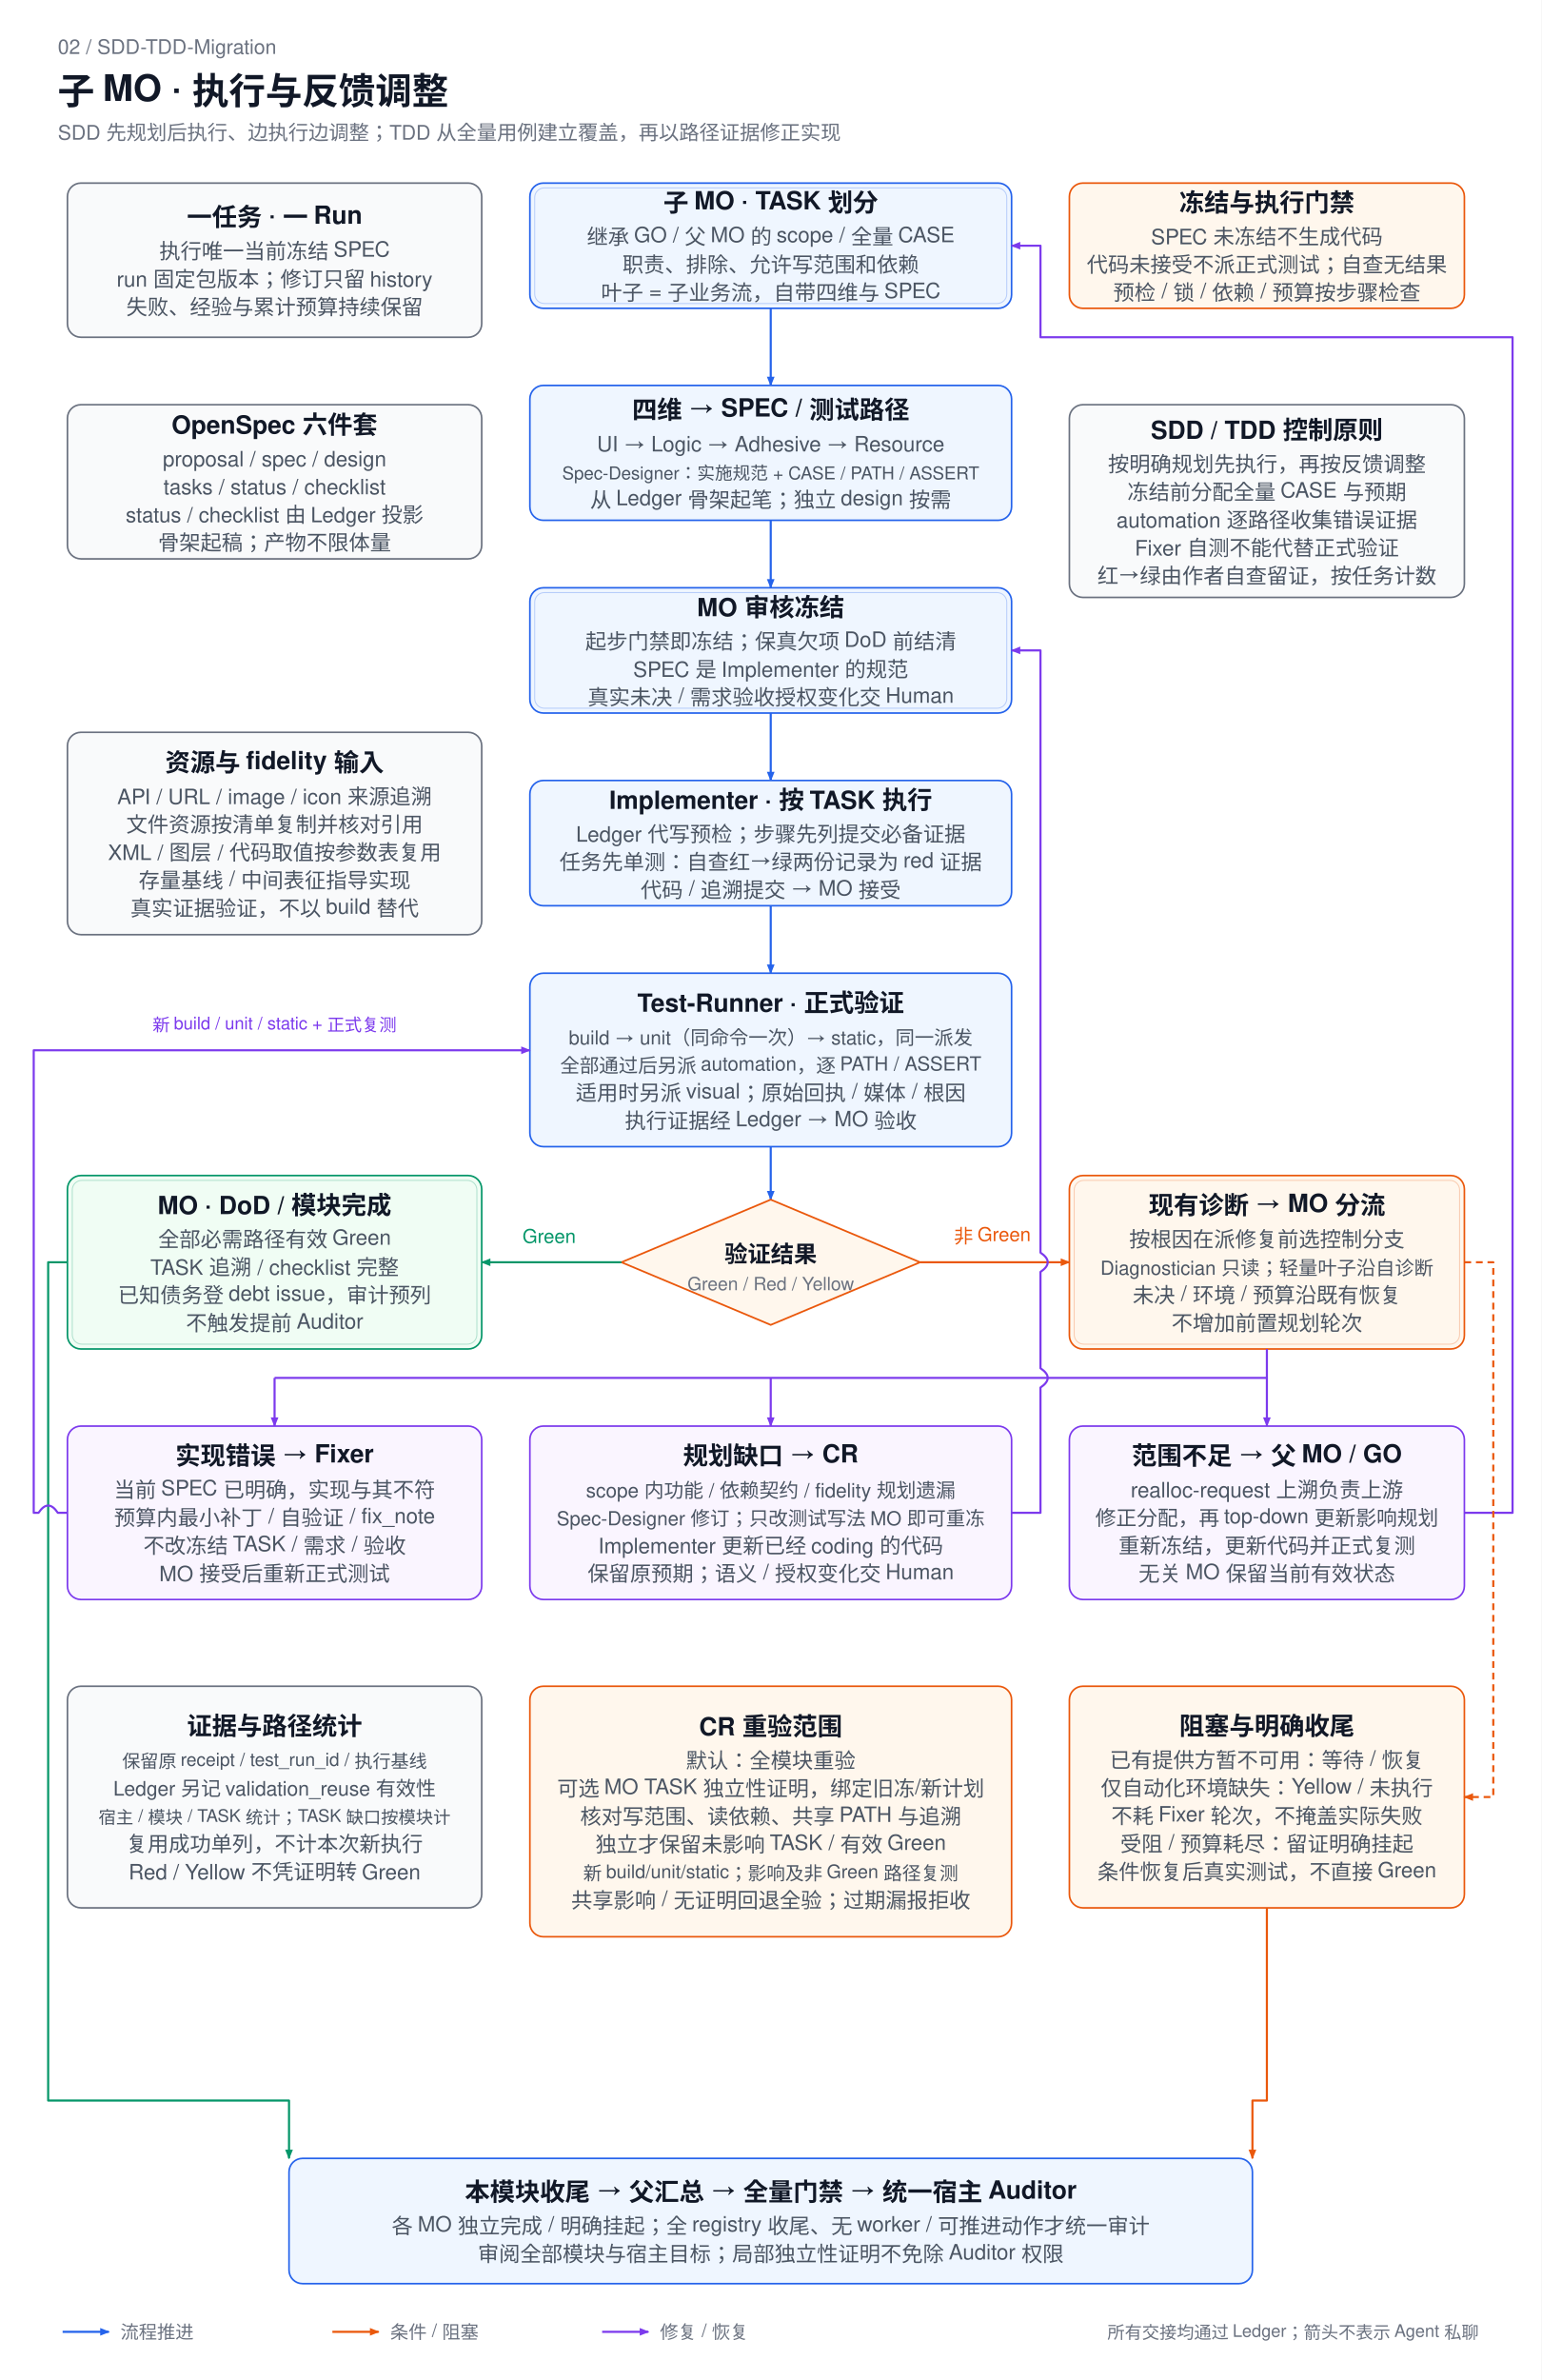
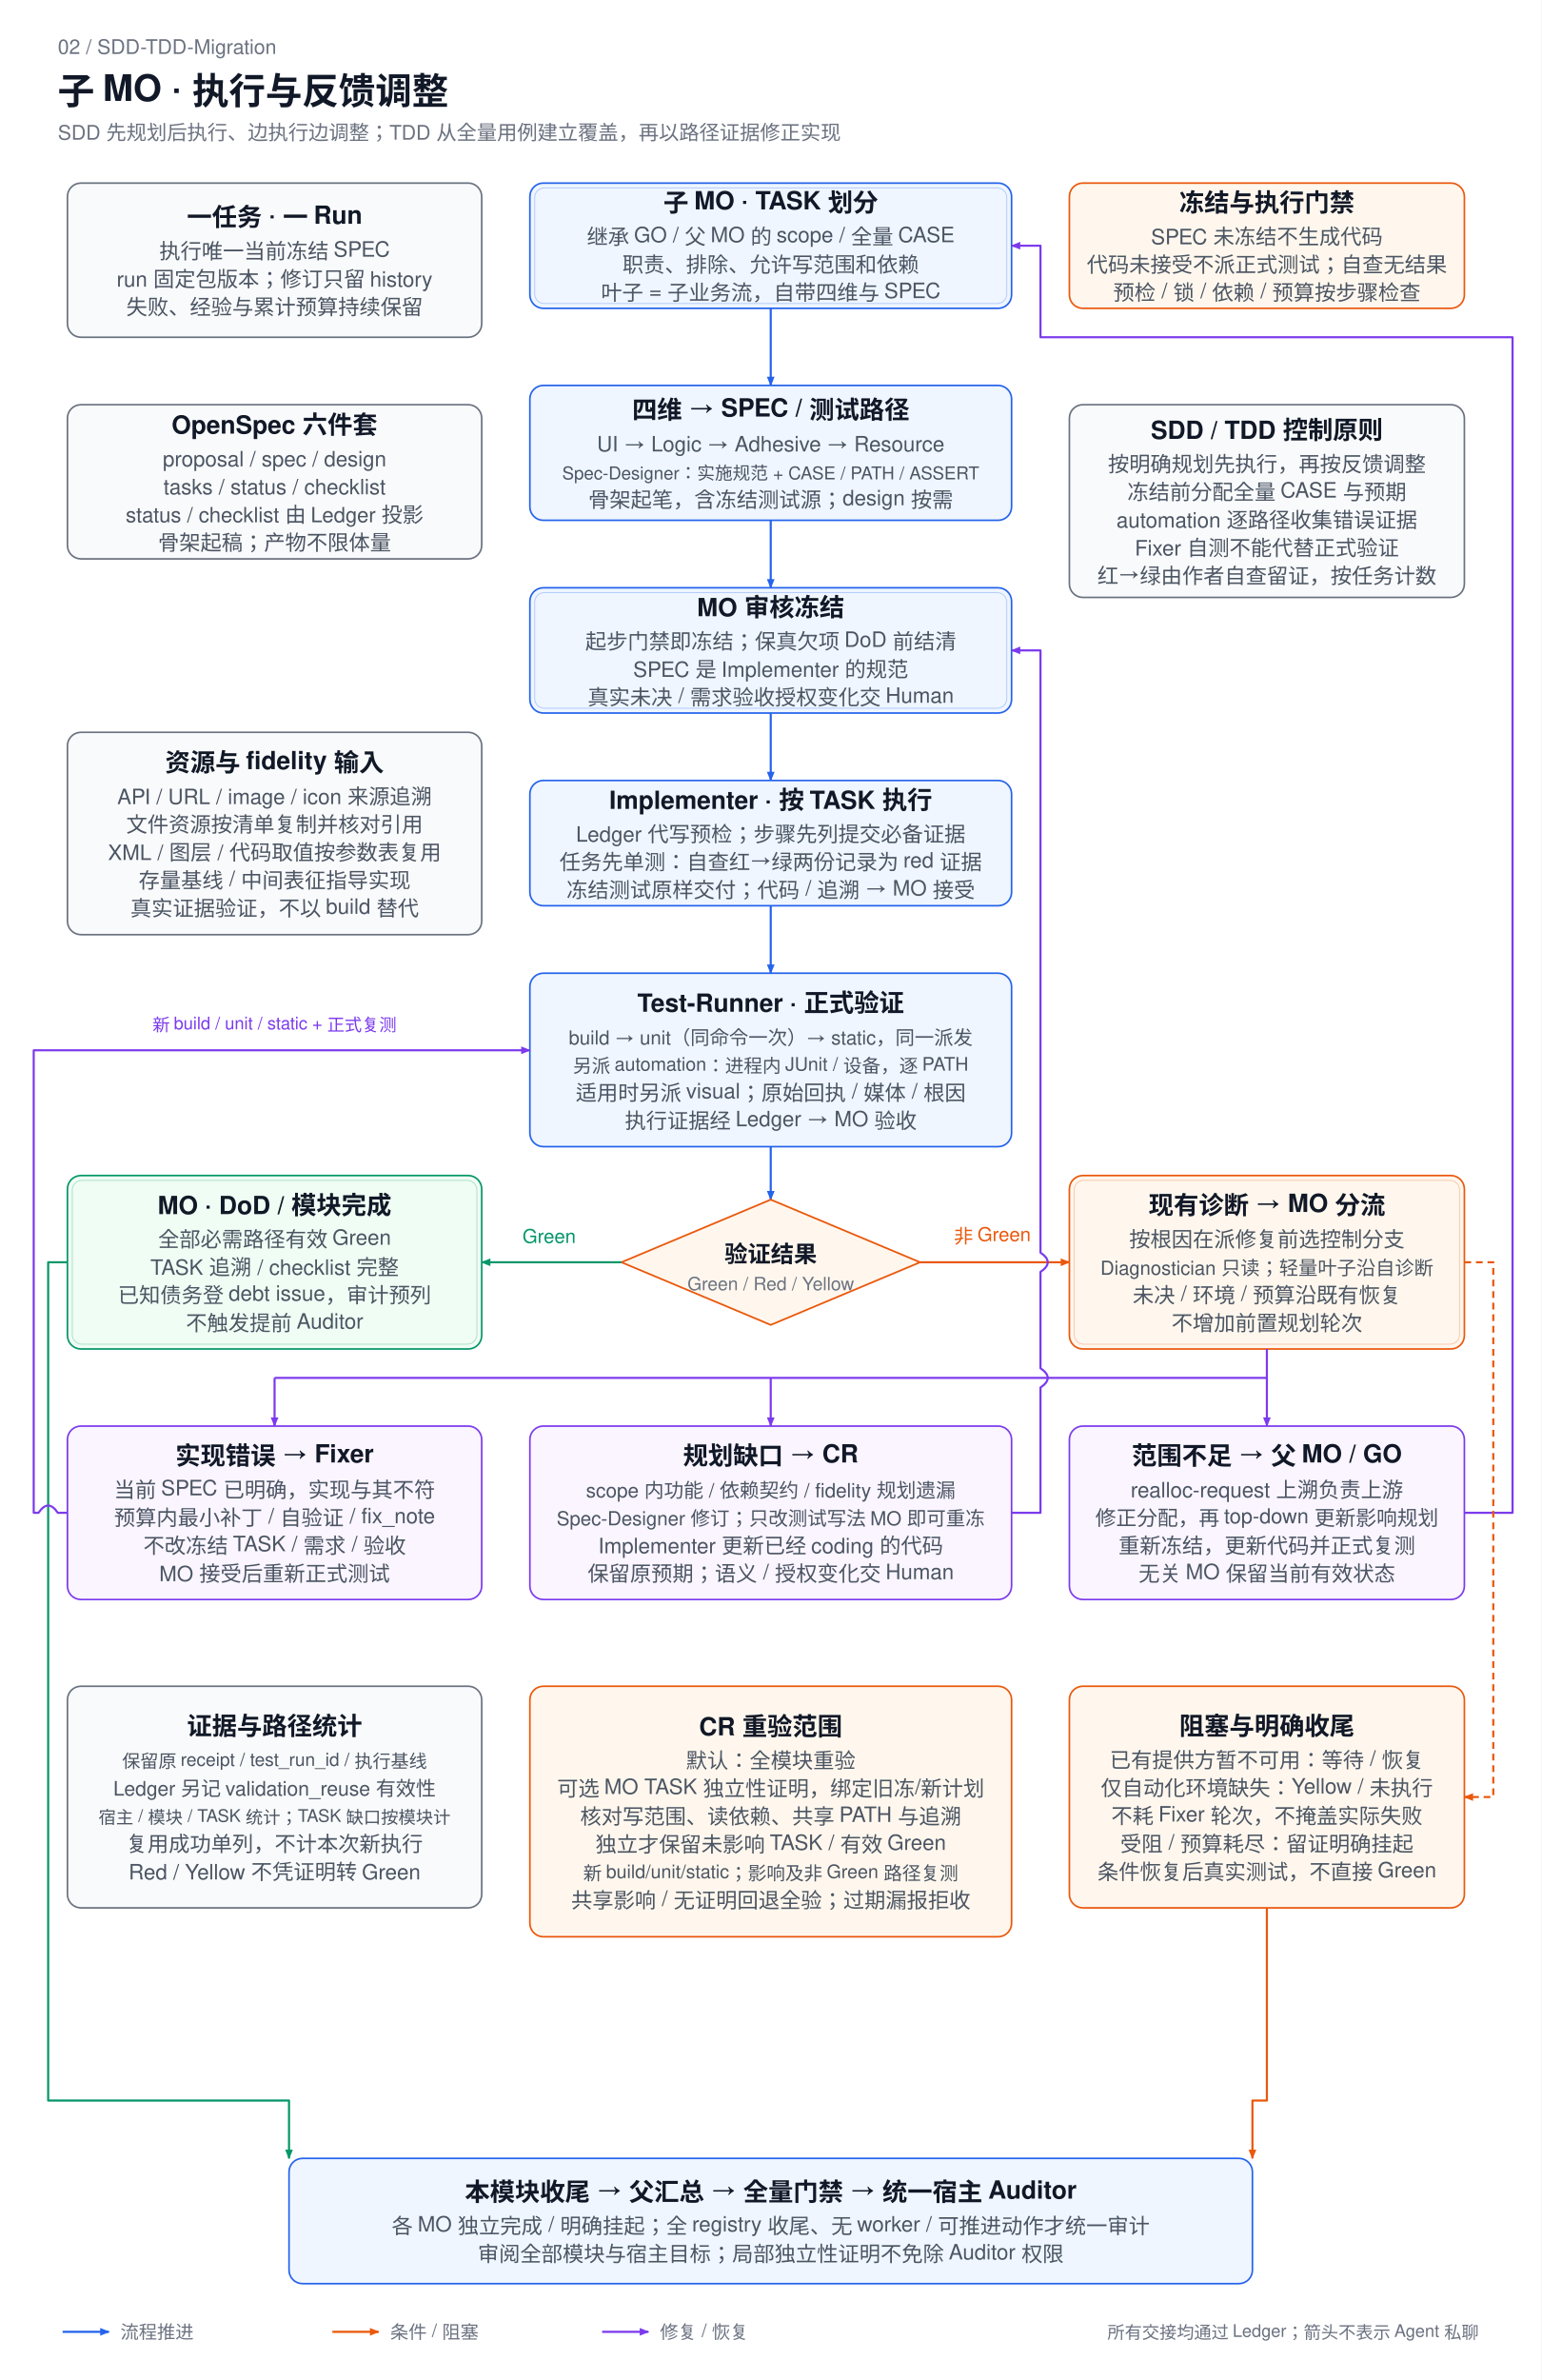
<svg xmlns="http://www.w3.org/2000/svg" width="1600" height="2470" viewBox="0 0 1600 2470" role="img" aria-labelledby="title desc">
  <style>text {font-family: "Helvetica Neue", Helvetica, Arial, "PingFang SC", "Microsoft YaHei", sans-serif;}</style>
  <defs>
    <marker id="arrow-blue" markerWidth="10" markerHeight="8" refX="9" refY="4" orient="auto" markerUnits="userSpaceOnUse">
      <path d="M0,0 L10,4 L0,8 Z" fill="#2563eb" />
    </marker>
    <marker id="arrow-orange" markerWidth="10" markerHeight="8" refX="9" refY="4" orient="auto" markerUnits="userSpaceOnUse">
      <path d="M0,0 L10,4 L0,8 Z" fill="#ea580c" />
    </marker>
    <marker id="arrow-green" markerWidth="10" markerHeight="8" refX="9" refY="4" orient="auto" markerUnits="userSpaceOnUse">
      <path d="M0,0 L10,4 L0,8 Z" fill="#059669" />
    </marker>
    <marker id="arrow-purple" markerWidth="10" markerHeight="8" refX="9" refY="4" orient="auto" markerUnits="userSpaceOnUse">
      <path d="M0,0 L10,4 L0,8 Z" fill="#7c3aed" />
    </marker>
    <marker id="arrow-gray" markerWidth="10" markerHeight="8" refX="9" refY="4" orient="auto" markerUnits="userSpaceOnUse">
      <path d="M0,0 L10,4 L0,8 Z" fill="#6b7280" />
    </marker>
  </defs>
  <rect width="1600" height="2470" fill="white" />
  <text x="60" y="56" font-size="21.00" fill="#6b7280" text-anchor="start" font-weight="400">02  /  SDD-TDD-Migration</text>
  <text x="60" y="108" font-size="38.00" fill="#111827" text-anchor="start" font-weight="700">子 MO · 执行与反馈调整</text>
  <text x="60" y="145" font-size="21.00" fill="#6b7280" text-anchor="start" font-weight="400">SDD 先规划后执行、边执行边调整；TDD 从全量用例建立覆盖，再以路径证据修正实现</text>
  <rect x="550" y="190" width="500" height="130" rx="14" fill="#eff6ff" stroke="#2563eb" stroke-width="1.7" />
  <rect x="555" y="195" width="490" height="120" rx="10" fill="none" stroke="#2563eb" stroke-opacity="0.28" />
  <text x="800.0" y="219.5" font-size="26.00" fill="#111827" text-anchor="middle" font-weight="650">子 MO · TASK 划分</text>
  <text x="800.0" y="253.5" font-size="22.00" fill="#4b5563" text-anchor="middle" font-weight="400">继承 GO / 父 MO 的 scope / 全量 CASE</text>
  <text x="800.0" y="282.5" font-size="22.00" fill="#4b5563" text-anchor="middle" font-weight="400">职责、排除、允许写范围和依赖</text>
  <text x="800.0" y="311.5" font-size="22.00" fill="#4b5563" text-anchor="middle" font-weight="400">叶子 = 子业务流，自带四维与 SPEC</text>
  <path d="M800,320 L800,400" fill="none" stroke="#2563eb" stroke-width="2.2" stroke-linejoin="round" marker-end="url(#arrow-blue)" />
  <rect x="550" y="400" width="500" height="140" rx="14" fill="#eff6ff" stroke="#2563eb" stroke-width="1.7" />
  <text x="800.0" y="434.5" font-size="26.00" fill="#111827" text-anchor="middle" font-weight="650">四维 → SPEC / 测试路径</text>
  <text x="800.0" y="468.5" font-size="22.00" fill="#4b5563" text-anchor="middle" font-weight="400">UI → Logic → Adhesive → Resource</text>
  <text x="800.0" y="497.5" font-size="18.42" fill="#4b5563" text-anchor="middle" font-weight="400">Spec-Designer：实施规范 + CASE / PATH / ASSERT</text>
-   <text x="800.0" y="526.5" font-size="22.00" fill="#4b5563" text-anchor="middle" font-weight="400">从 Ledger 骨架起笔；独立 design 按需</text>
+   <text x="800.0" y="526.5" font-size="22.00" fill="#4b5563" text-anchor="middle" font-weight="400">骨架起笔，含冻结测试源；design 按需</text>
  <path d="M800,540 L800,610" fill="none" stroke="#2563eb" stroke-width="2.2" stroke-linejoin="round" marker-end="url(#arrow-blue)" />
  <rect x="550" y="610" width="500" height="130" rx="14" fill="#eff6ff" stroke="#2563eb" stroke-width="1.7" />
  <rect x="555" y="615" width="490" height="120" rx="10" fill="none" stroke="#2563eb" stroke-opacity="0.28" />
  <text x="800.0" y="639.5" font-size="26.00" fill="#111827" text-anchor="middle" font-weight="650">MO 审核冻结</text>
  <text x="800.0" y="673.5" font-size="22.00" fill="#4b5563" text-anchor="middle" font-weight="400">起步门禁即冻结；保真欠项 DoD 前结清</text>
  <text x="800.0" y="702.5" font-size="22.00" fill="#4b5563" text-anchor="middle" font-weight="400">SPEC 是 Implementer 的规范</text>
  <text x="800.0" y="731.5" font-size="22.00" fill="#4b5563" text-anchor="middle" font-weight="400">真实未决 / 需求验收授权变化交 Human</text>
  <path d="M800,740 L800,810" fill="none" stroke="#2563eb" stroke-width="2.2" stroke-linejoin="round" marker-end="url(#arrow-blue)" />
  <rect x="550" y="810" width="500" height="130" rx="14" fill="#eff6ff" stroke="#2563eb" stroke-width="1.7" />
  <text x="800.0" y="839.5" font-size="26.00" fill="#111827" text-anchor="middle" font-weight="650">Implementer · 按 TASK 执行</text>
  <text x="800.0" y="873.5" font-size="22.00" fill="#4b5563" text-anchor="middle" font-weight="400">Ledger 代写预检；步骤先列提交必备证据</text>
  <text x="800.0" y="902.5" font-size="22.00" fill="#4b5563" text-anchor="middle" font-weight="400">任务先单测：自查红→绿两份记录为 red 证据</text>
-   <text x="800.0" y="931.5" font-size="22.00" fill="#4b5563" text-anchor="middle" font-weight="400">代码 / 追溯提交 → MO 接受</text>
+   <text x="800.0" y="931.5" font-size="22.00" fill="#4b5563" text-anchor="middle" font-weight="400">冻结测试原样交付；代码 / 追溯 → MO 接受</text>
  <path d="M800,940 L800,1010" fill="none" stroke="#2563eb" stroke-width="2.2" stroke-linejoin="round" marker-end="url(#arrow-blue)" />
  <rect x="550" y="1010" width="500" height="180" rx="14" fill="#eff6ff" stroke="#2563eb" stroke-width="1.7" />
  <text x="800.0" y="1050.0" font-size="26.00" fill="#111827" text-anchor="middle" font-weight="650">Test-Runner · 正式验证</text>
  <text x="800.0" y="1084.0" font-size="20.09" fill="#4b5563" text-anchor="middle" font-weight="400">build → unit（同命令一次）→ static，同一派发</text>
-   <text x="800.0" y="1113.0" font-size="20.22" fill="#4b5563" text-anchor="middle" font-weight="400">全部通过后另派 automation，逐 PATH / ASSERT</text>
+   <text x="800.0" y="1113.0" font-size="19.38" fill="#4b5563" text-anchor="middle" font-weight="400">另派 automation：进程内 JUnit / 设备，逐 PATH</text>
  <text x="800.0" y="1142.0" font-size="21.95" fill="#4b5563" text-anchor="middle" font-weight="400">适用时另派 visual；原始回执 / 媒体 / 根因</text>
  <text x="800.0" y="1171.0" font-size="22.00" fill="#4b5563" text-anchor="middle" font-weight="400">执行证据经 Ledger → MO 验收</text>
  <path d="M800,1190 L800,1245" fill="none" stroke="#2563eb" stroke-width="2.2" stroke-linejoin="round" marker-end="url(#arrow-blue)" />
  <path d="M800,1245.0 L955.0,1310 L800,1375.0 L645.0,1310 Z" fill="#fff7ed" stroke="#ea580c" stroke-width="1.8" />
  <text x="800" y="1310" font-size="24.00" fill="#111827" text-anchor="middle" font-weight="650">验证结果</text>
  <text x="800" y="1339" font-size="19.00" fill="#6b7280" text-anchor="middle" font-weight="400">Green / Red / Yellow</text>
  <path d="M645,1310 L500,1310" fill="none" stroke="#059669" stroke-width="2.2" stroke-linejoin="round" marker-end="url(#arrow-green)" />
  <rect x="532.5" y="1270" width="75.0" height="29" rx="4" fill="white" opacity="0.97" />
  <text x="570" y="1290" font-size="20.00" fill="#059669" text-anchor="middle" font-weight="400">Green</text>
  <rect x="70" y="1220" width="430" height="180" rx="14" fill="#f0fdf4" stroke="#059669" stroke-width="1.7" />
  <rect x="75" y="1225" width="420" height="170" rx="10" fill="none" stroke="#059669" stroke-opacity="0.28" />
  <text x="285.0" y="1260.0" font-size="26.00" fill="#111827" text-anchor="middle" font-weight="650">MO · DoD / 模块完成</text>
  <text x="285.0" y="1294.0" font-size="22.00" fill="#4b5563" text-anchor="middle" font-weight="400">全部必需路径有效 Green</text>
  <text x="285.0" y="1323.0" font-size="22.00" fill="#4b5563" text-anchor="middle" font-weight="400">TASK 追溯 / checklist 完整</text>
  <text x="285.0" y="1352.0" font-size="22.00" fill="#4b5563" text-anchor="middle" font-weight="400">已知债务登 debt issue，审计预列</text>
  <text x="285.0" y="1381.0" font-size="22.00" fill="#4b5563" text-anchor="middle" font-weight="400">不触发提前 Auditor</text>
  <path d="M70,1310 L50,1310 L50,2180 L300,2180 L300,2240" fill="none" stroke="#059669" stroke-width="2.2" stroke-linejoin="round" marker-end="url(#arrow-green)" />
  <path d="M955,1310 L1110,1310" fill="none" stroke="#ea580c" stroke-width="2.2" stroke-linejoin="round" marker-end="url(#arrow-orange)" />
  <rect x="976.8" y="1270" width="106.4" height="29" rx="4" fill="white" opacity="0.97" />
  <text x="1030" y="1290" font-size="20.00" fill="#ea580c" text-anchor="middle" font-weight="400">非 Green</text>
  <rect x="1110" y="1220" width="410" height="180" rx="14" fill="#fff7ed" stroke="#ea580c" stroke-width="1.7" />
  <rect x="1115" y="1225" width="400" height="170" rx="10" fill="none" stroke="#ea580c" stroke-opacity="0.28" />
  <text x="1315.0" y="1260.0" font-size="26.00" fill="#111827" text-anchor="middle" font-weight="650">现有诊断 → MO 分流</text>
  <text x="1315.0" y="1294.0" font-size="22.00" fill="#4b5563" text-anchor="middle" font-weight="400">按根因在派修复前选控制分支</text>
  <text x="1315.0" y="1323.0" font-size="20.02" fill="#4b5563" text-anchor="middle" font-weight="400">Diagnostician 只读；轻量叶子沿自诊断</text>
  <text x="1315.0" y="1352.0" font-size="22.00" fill="#4b5563" text-anchor="middle" font-weight="400">未决 / 环境 / 预算沿既有恢复</text>
  <text x="1315.0" y="1381.0" font-size="22.00" fill="#4b5563" text-anchor="middle" font-weight="400">不增加前置规划轮次</text>
  <path d="M1315,1400 L1315,1430 L285,1430" fill="none" stroke="#7c3aed" stroke-width="2.2" stroke-linejoin="round" />
  <path d="M285,1430 L285,1480" fill="none" stroke="#7c3aed" stroke-width="2.2" stroke-linejoin="round" marker-end="url(#arrow-purple)" />
  <path d="M800,1430 L800,1480" fill="none" stroke="#7c3aed" stroke-width="2.2" stroke-linejoin="round" marker-end="url(#arrow-purple)" />
  <path d="M1315,1430 L1315,1480" fill="none" stroke="#7c3aed" stroke-width="2.2" stroke-linejoin="round" marker-end="url(#arrow-purple)" />
  <rect x="70" y="1480" width="430" height="180" rx="14" fill="#faf5ff" stroke="#7c3aed" stroke-width="1.7" />
  <text x="285.0" y="1520.0" font-size="26.00" fill="#111827" text-anchor="middle" font-weight="650">实现错误 → Fixer</text>
  <text x="285.0" y="1554.0" font-size="22.00" fill="#4b5563" text-anchor="middle" font-weight="400">当前 SPEC 已明确，实现与其不符</text>
  <text x="285.0" y="1583.0" font-size="22.00" fill="#4b5563" text-anchor="middle" font-weight="400">预算内最小补丁 / 自验证 / fix_note</text>
  <text x="285.0" y="1612.0" font-size="22.00" fill="#4b5563" text-anchor="middle" font-weight="400">不改冻结 TASK / 需求 / 验收</text>
  <text x="285.0" y="1641.0" font-size="22.00" fill="#4b5563" text-anchor="middle" font-weight="400">MO 接受后重新正式测试</text>
  <path d="M70,1570 L60,1570 Q50,1555 40,1570 L35,1570 L35,1090 L550,1090" fill="none" stroke="#7c3aed" stroke-width="2.2" stroke-linejoin="round" marker-end="url(#arrow-purple)" />
  <rect x="102.75" y="1052" width="364.5" height="27" rx="4" fill="white" opacity="0.97" />
  <text x="285" y="1070" font-size="18.00" fill="#7c3aed" text-anchor="middle" font-weight="400">新 build / unit / static + 正式复测</text>
  <rect x="550" y="1480" width="500" height="180" rx="14" fill="#faf5ff" stroke="#7c3aed" stroke-width="1.7" />
  <text x="800.0" y="1520.0" font-size="26.00" fill="#111827" text-anchor="middle" font-weight="650">规划缺口 → CR</text>
  <text x="800.0" y="1554.0" font-size="20.46" fill="#4b5563" text-anchor="middle" font-weight="400">scope 内功能 / 依赖契约 / fidelity 规划遗漏</text>
  <text x="800.0" y="1583.0" font-size="20.21" fill="#4b5563" text-anchor="middle" font-weight="400">Spec-Designer 修订；只改测试写法 MO 即可重冻</text>
  <text x="800.0" y="1612.0" font-size="22.00" fill="#4b5563" text-anchor="middle" font-weight="400">Implementer 更新已经 coding 的代码</text>
  <text x="800.0" y="1641.0" font-size="22.00" fill="#4b5563" text-anchor="middle" font-weight="400">保留原预期；语义 / 授权变化交 Human</text>
  <path d="M1050,1570 L1080,1570 L1080,1440 Q1095,1430 1080,1420 L1080,1320 Q1095,1310 1080,1300 L1080,675 L1050,675" fill="none" stroke="#7c3aed" stroke-width="2.2" stroke-linejoin="round" marker-end="url(#arrow-purple)" />
  <rect x="1110" y="1480" width="410" height="180" rx="14" fill="#faf5ff" stroke="#7c3aed" stroke-width="1.7" />
  <text x="1315.0" y="1520.0" font-size="26.00" fill="#111827" text-anchor="middle" font-weight="650">范围不足 → 父 MO / GO</text>
  <text x="1315.0" y="1554.0" font-size="22.00" fill="#4b5563" text-anchor="middle" font-weight="400">realloc-request 上溯负责上游</text>
  <text x="1315.0" y="1583.0" font-size="21.47" fill="#4b5563" text-anchor="middle" font-weight="400">修正分配，再 top-down 更新影响规划</text>
  <text x="1315.0" y="1612.0" font-size="22.00" fill="#4b5563" text-anchor="middle" font-weight="400">重新冻结，更新代码并正式复测</text>
  <text x="1315.0" y="1641.0" font-size="22.00" fill="#4b5563" text-anchor="middle" font-weight="400">无关 MO 保留当前有效状态</text>
  <path d="M1520,1570 L1570,1570 L1570,350 L1080,350 L1080,255 L1050,255" fill="none" stroke="#7c3aed" stroke-width="2.2" stroke-linejoin="round" marker-end="url(#arrow-purple)" />
  <rect x="550" y="1750" width="500" height="260" rx="14" fill="#fff7ed" stroke="#ea580c" stroke-width="1.7" />
  <text x="800.0" y="1801.0" font-size="26.00" fill="#111827" text-anchor="middle" font-weight="650">CR 重验范围</text>
  <text x="800.0" y="1835.0" font-size="22.00" fill="#4b5563" text-anchor="middle" font-weight="400">默认：全模块重验</text>
  <text x="800.0" y="1864.0" font-size="22.00" fill="#4b5563" text-anchor="middle" font-weight="400">可选 MO TASK 独立性证明，绑定旧冻/新计划</text>
  <text x="800.0" y="1893.0" font-size="22.00" fill="#4b5563" text-anchor="middle" font-weight="400">核对写范围、读依赖、共享 PATH 与追溯</text>
  <text x="800.0" y="1922.0" font-size="22.00" fill="#4b5563" text-anchor="middle" font-weight="400">独立才保留未影响 TASK / 有效 Green</text>
  <text x="800.0" y="1951.0" font-size="19.38" fill="#4b5563" text-anchor="middle" font-weight="400">新 build/unit/static；影响及非 Green 路径复测</text>
  <text x="800.0" y="1980.0" font-size="22.00" fill="#4b5563" text-anchor="middle" font-weight="400">共享影响 / 无证明回退全验；过期漏报拒收</text>
  <rect x="70" y="1750" width="430" height="230" rx="14" fill="#f9fafb" stroke="#6b7280" stroke-width="1.7" />
  <text x="285.0" y="1800.5" font-size="26.00" fill="#111827" text-anchor="middle" font-weight="650">证据与路径统计</text>
  <text x="285.0" y="1834.5" font-size="18.82" fill="#4b5563" text-anchor="middle" font-weight="400">保留原 receipt / test_run_id / 执行基线</text>
  <text x="285.0" y="1863.5" font-size="20.78" fill="#4b5563" text-anchor="middle" font-weight="400">Ledger 另记 validation_reuse 有效性</text>
  <text x="285.0" y="1892.5" font-size="18.08" fill="#4b5563" text-anchor="middle" font-weight="400">宿主 / 模块 / TASK 统计；TASK 缺口按模块计</text>
  <text x="285.0" y="1921.5" font-size="22.00" fill="#4b5563" text-anchor="middle" font-weight="400">复用成功单列，不计本次新执行</text>
  <text x="285.0" y="1950.5" font-size="22.00" fill="#4b5563" text-anchor="middle" font-weight="400">Red / Yellow 不凭证明转 Green</text>
  <rect x="1110" y="1750" width="410" height="230" rx="14" fill="#fff7ed" stroke="#ea580c" stroke-width="1.7" />
  <text x="1315.0" y="1800.5" font-size="26.00" fill="#111827" text-anchor="middle" font-weight="650">阻塞与明确收尾</text>
  <text x="1315.0" y="1834.5" font-size="22.00" fill="#4b5563" text-anchor="middle" font-weight="400">已有提供方暂不可用：等待 / 恢复</text>
  <text x="1315.0" y="1863.5" font-size="22.00" fill="#4b5563" text-anchor="middle" font-weight="400">仅自动化环境缺失：Yellow / 未执行</text>
  <text x="1315.0" y="1892.5" font-size="22.00" fill="#4b5563" text-anchor="middle" font-weight="400">不耗 Fixer 轮次，不掩盖实际失败</text>
  <text x="1315.0" y="1921.5" font-size="22.00" fill="#4b5563" text-anchor="middle" font-weight="400">受阻 / 预算耗尽：留证明确挂起</text>
  <text x="1315.0" y="1950.5" font-size="22.00" fill="#4b5563" text-anchor="middle" font-weight="400">条件恢复后真实测试，不直接 Green</text>
  <path d="M1520,1310 L1550,1310 L1550,1865 L1520,1865" fill="none" stroke="#ea580c" stroke-width="2.2" stroke-linejoin="round" stroke-dasharray="7 5" marker-end="url(#arrow-orange)" />
  <path d="M1315,1980 L1315,2180 L1300,2180 L1300,2240" fill="none" stroke="#ea580c" stroke-width="2.2" stroke-linejoin="round" marker-end="url(#arrow-orange)" />
  <rect x="300" y="2240" width="1000" height="130" rx="14" fill="#eff6ff" stroke="#2563eb" stroke-width="1.7" />
  <text x="800.0" y="2284.0" font-size="26.00" fill="#111827" text-anchor="middle" font-weight="650">本模块收尾 → 父汇总 → 全量门禁 → 统一宿主 Auditor</text>
  <text x="800.0" y="2318.0" font-size="22.00" fill="#4b5563" text-anchor="middle" font-weight="400">各 MO 独立完成 / 明确挂起；全 registry 收尾、无 worker / 可推进动作才统一审计</text>
  <text x="800.0" y="2347.0" font-size="22.00" fill="#4b5563" text-anchor="middle" font-weight="400">审阅全部模块与宿主目标；局部独立性证明不免除 Auditor 权限</text>
  <rect x="70" y="190" width="430" height="160" rx="14" fill="#f9fafb" stroke="#6b7280" stroke-width="1.7" />
  <text x="285.0" y="234.5" font-size="26.00" fill="#111827" text-anchor="middle" font-weight="650">一任务 · 一 Run</text>
  <text x="285.0" y="268.5" font-size="22.00" fill="#4b5563" text-anchor="middle" font-weight="400">执行唯一当前冻结 SPEC</text>
  <text x="285.0" y="297.5" font-size="22.00" fill="#4b5563" text-anchor="middle" font-weight="400">run 固定包版本；修订只留 history</text>
  <text x="285.0" y="326.5" font-size="22.00" fill="#4b5563" text-anchor="middle" font-weight="400">失败、经验与累计预算持续保留</text>
  <rect x="70" y="420" width="430" height="160" rx="14" fill="#f9fafb" stroke="#6b7280" stroke-width="1.7" />
  <text x="285.0" y="450.0" font-size="26.00" fill="#111827" text-anchor="middle" font-weight="650">OpenSpec 六件套</text>
  <text x="285.0" y="484.0" font-size="22.00" fill="#4b5563" text-anchor="middle" font-weight="400">proposal / spec / design</text>
  <text x="285.0" y="513.0" font-size="22.00" fill="#4b5563" text-anchor="middle" font-weight="400">tasks / status / checklist</text>
  <text x="285.0" y="542.0" font-size="21.75" fill="#4b5563" text-anchor="middle" font-weight="400">status / checklist 由 Ledger 投影</text>
  <text x="285.0" y="571.0" font-size="22.00" fill="#4b5563" text-anchor="middle" font-weight="400">骨架起稿；产物不限体量</text>
  <rect x="70" y="760" width="430" height="210" rx="14" fill="#f9fafb" stroke="#6b7280" stroke-width="1.7" />
  <text x="285.0" y="800.5" font-size="26.00" fill="#111827" text-anchor="middle" font-weight="650">资源与 fidelity 输入</text>
  <text x="285.0" y="834.5" font-size="21.92" fill="#4b5563" text-anchor="middle" font-weight="400">API / URL / image / icon 来源追溯</text>
  <text x="285.0" y="863.5" font-size="22.00" fill="#4b5563" text-anchor="middle" font-weight="400">文件资源按清单复制并核对引用</text>
  <text x="285.0" y="892.5" font-size="22.00" fill="#4b5563" text-anchor="middle" font-weight="400">XML / 图层 / 代码取值按参数表复用</text>
  <text x="285.0" y="921.5" font-size="22.00" fill="#4b5563" text-anchor="middle" font-weight="400">存量基线 / 中间表征指导实现</text>
  <text x="285.0" y="950.5" font-size="22.00" fill="#4b5563" text-anchor="middle" font-weight="400">真实证据验证，不以 build 替代</text>
  <rect x="1110" y="190" width="410" height="130" rx="14" fill="#fff7ed" stroke="#ea580c" stroke-width="1.7" />
  <text x="1315.0" y="219.5" font-size="26.00" fill="#111827" text-anchor="middle" font-weight="650">冻结与执行门禁</text>
  <text x="1315.0" y="253.5" font-size="22.00" fill="#4b5563" text-anchor="middle" font-weight="400">SPEC 未冻结不生成代码</text>
  <text x="1315.0" y="282.5" font-size="22.00" fill="#4b5563" text-anchor="middle" font-weight="400">代码未接受不派正式测试；自查无结果</text>
  <text x="1315.0" y="311.5" font-size="22.00" fill="#4b5563" text-anchor="middle" font-weight="400">预检 / 锁 / 依赖 / 预算按步骤检查</text>
  <rect x="1110" y="420" width="410" height="200" rx="14" fill="#f9fafb" stroke="#6b7280" stroke-width="1.7" />
  <text x="1315.0" y="455.5" font-size="26.00" fill="#111827" text-anchor="middle" font-weight="650">SDD / TDD 控制原则</text>
  <text x="1315.0" y="489.5" font-size="22.00" fill="#4b5563" text-anchor="middle" font-weight="400">按明确规划先执行，再按反馈调整</text>
  <text x="1315.0" y="518.5" font-size="22.00" fill="#4b5563" text-anchor="middle" font-weight="400">冻结前分配全量 CASE 与预期</text>
  <text x="1315.0" y="547.5" font-size="22.00" fill="#4b5563" text-anchor="middle" font-weight="400">automation 逐路径收集错误证据</text>
  <text x="1315.0" y="576.5" font-size="22.00" fill="#4b5563" text-anchor="middle" font-weight="400">Fixer 自测不能代替正式验证</text>
  <text x="1315.0" y="605.5" font-size="22.00" fill="#4b5563" text-anchor="middle" font-weight="400">红→绿由作者自查留证，按任务计数</text>
  <path d="M65,2420 L113,2420" fill="none" stroke="#2563eb" stroke-width="2.2" stroke-linejoin="round" marker-end="url(#arrow-blue)" />
  <text x="125" y="2427" font-size="19.00" fill="#6b7280" text-anchor="start" font-weight="400">流程推进</text>
  <path d="M345,2420 L393,2420" fill="none" stroke="#ea580c" stroke-width="2.2" stroke-linejoin="round" marker-end="url(#arrow-orange)" />
  <text x="405" y="2427" font-size="19.00" fill="#6b7280" text-anchor="start" font-weight="400">条件 / 阻塞</text>
  <path d="M625,2420 L673,2420" fill="none" stroke="#7c3aed" stroke-width="2.2" stroke-linejoin="round" marker-end="url(#arrow-purple)" />
  <text x="685" y="2427" font-size="19.00" fill="#6b7280" text-anchor="start" font-weight="400">修复 / 恢复</text>
  <text x="1535" y="2427" font-size="18.00" fill="#6b7280" text-anchor="end" font-weight="400">所有交接均通过 Ledger；箭头不表示 Agent 私聊</text>
</svg>
